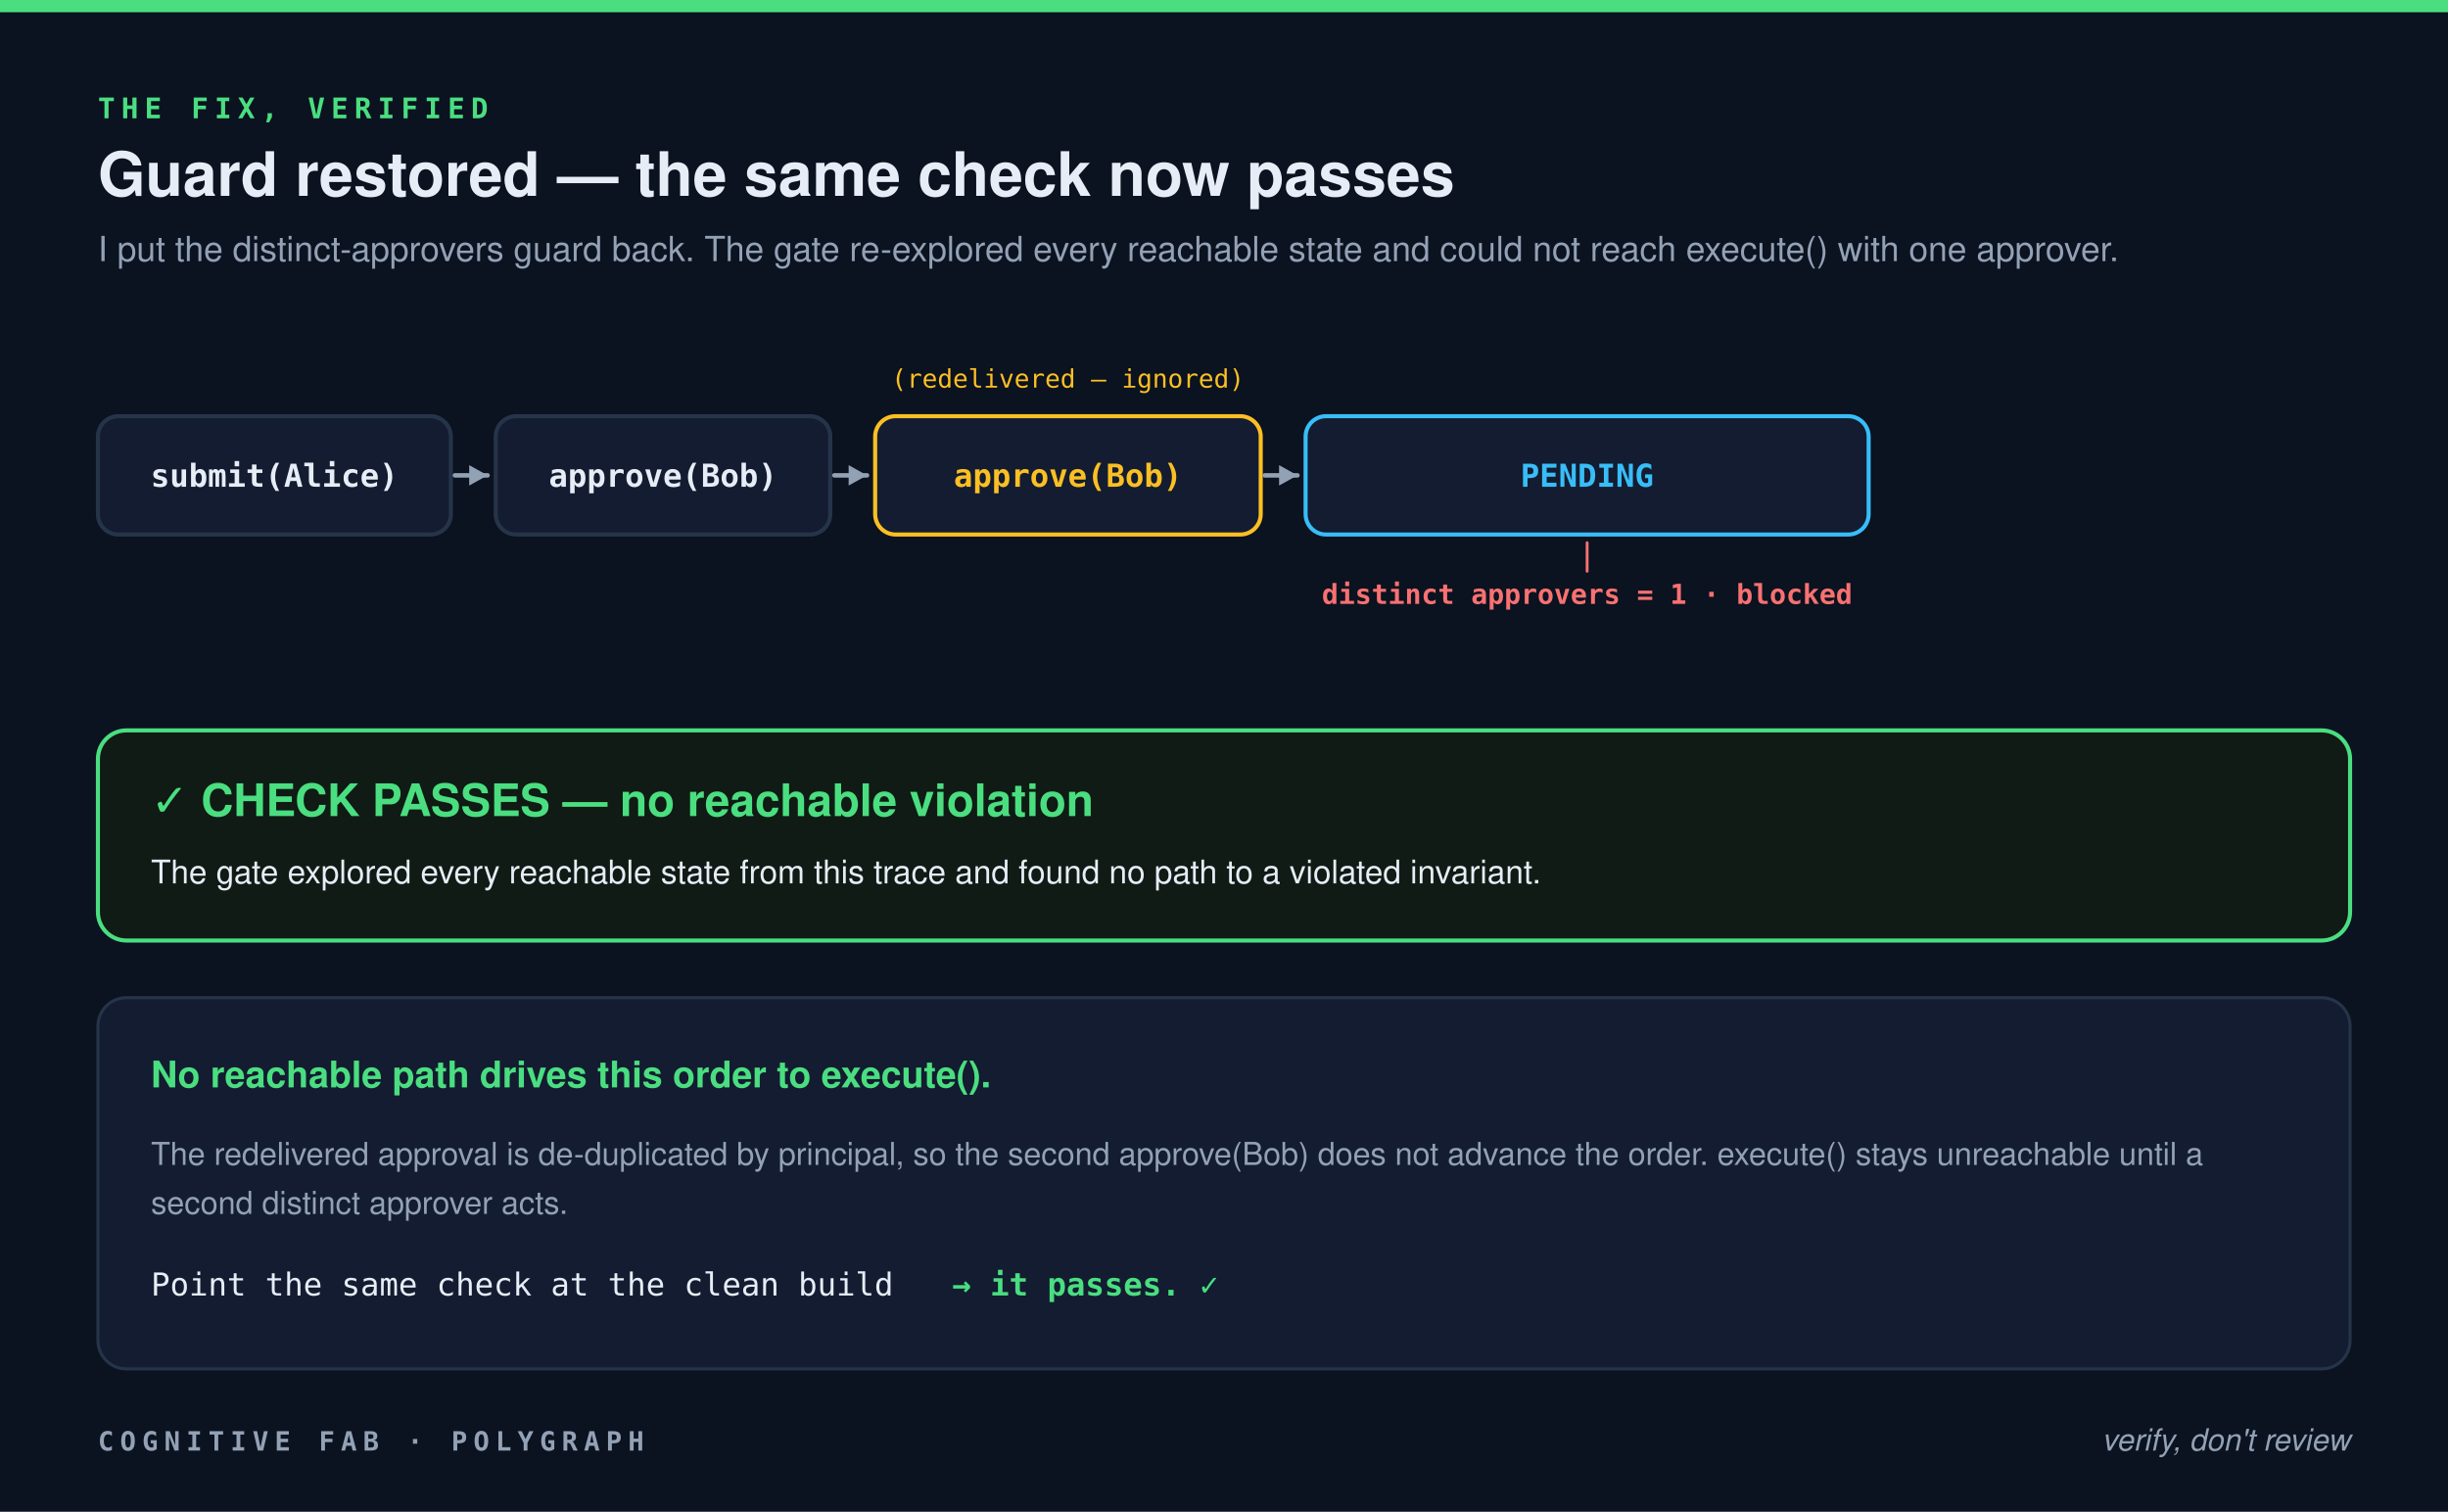
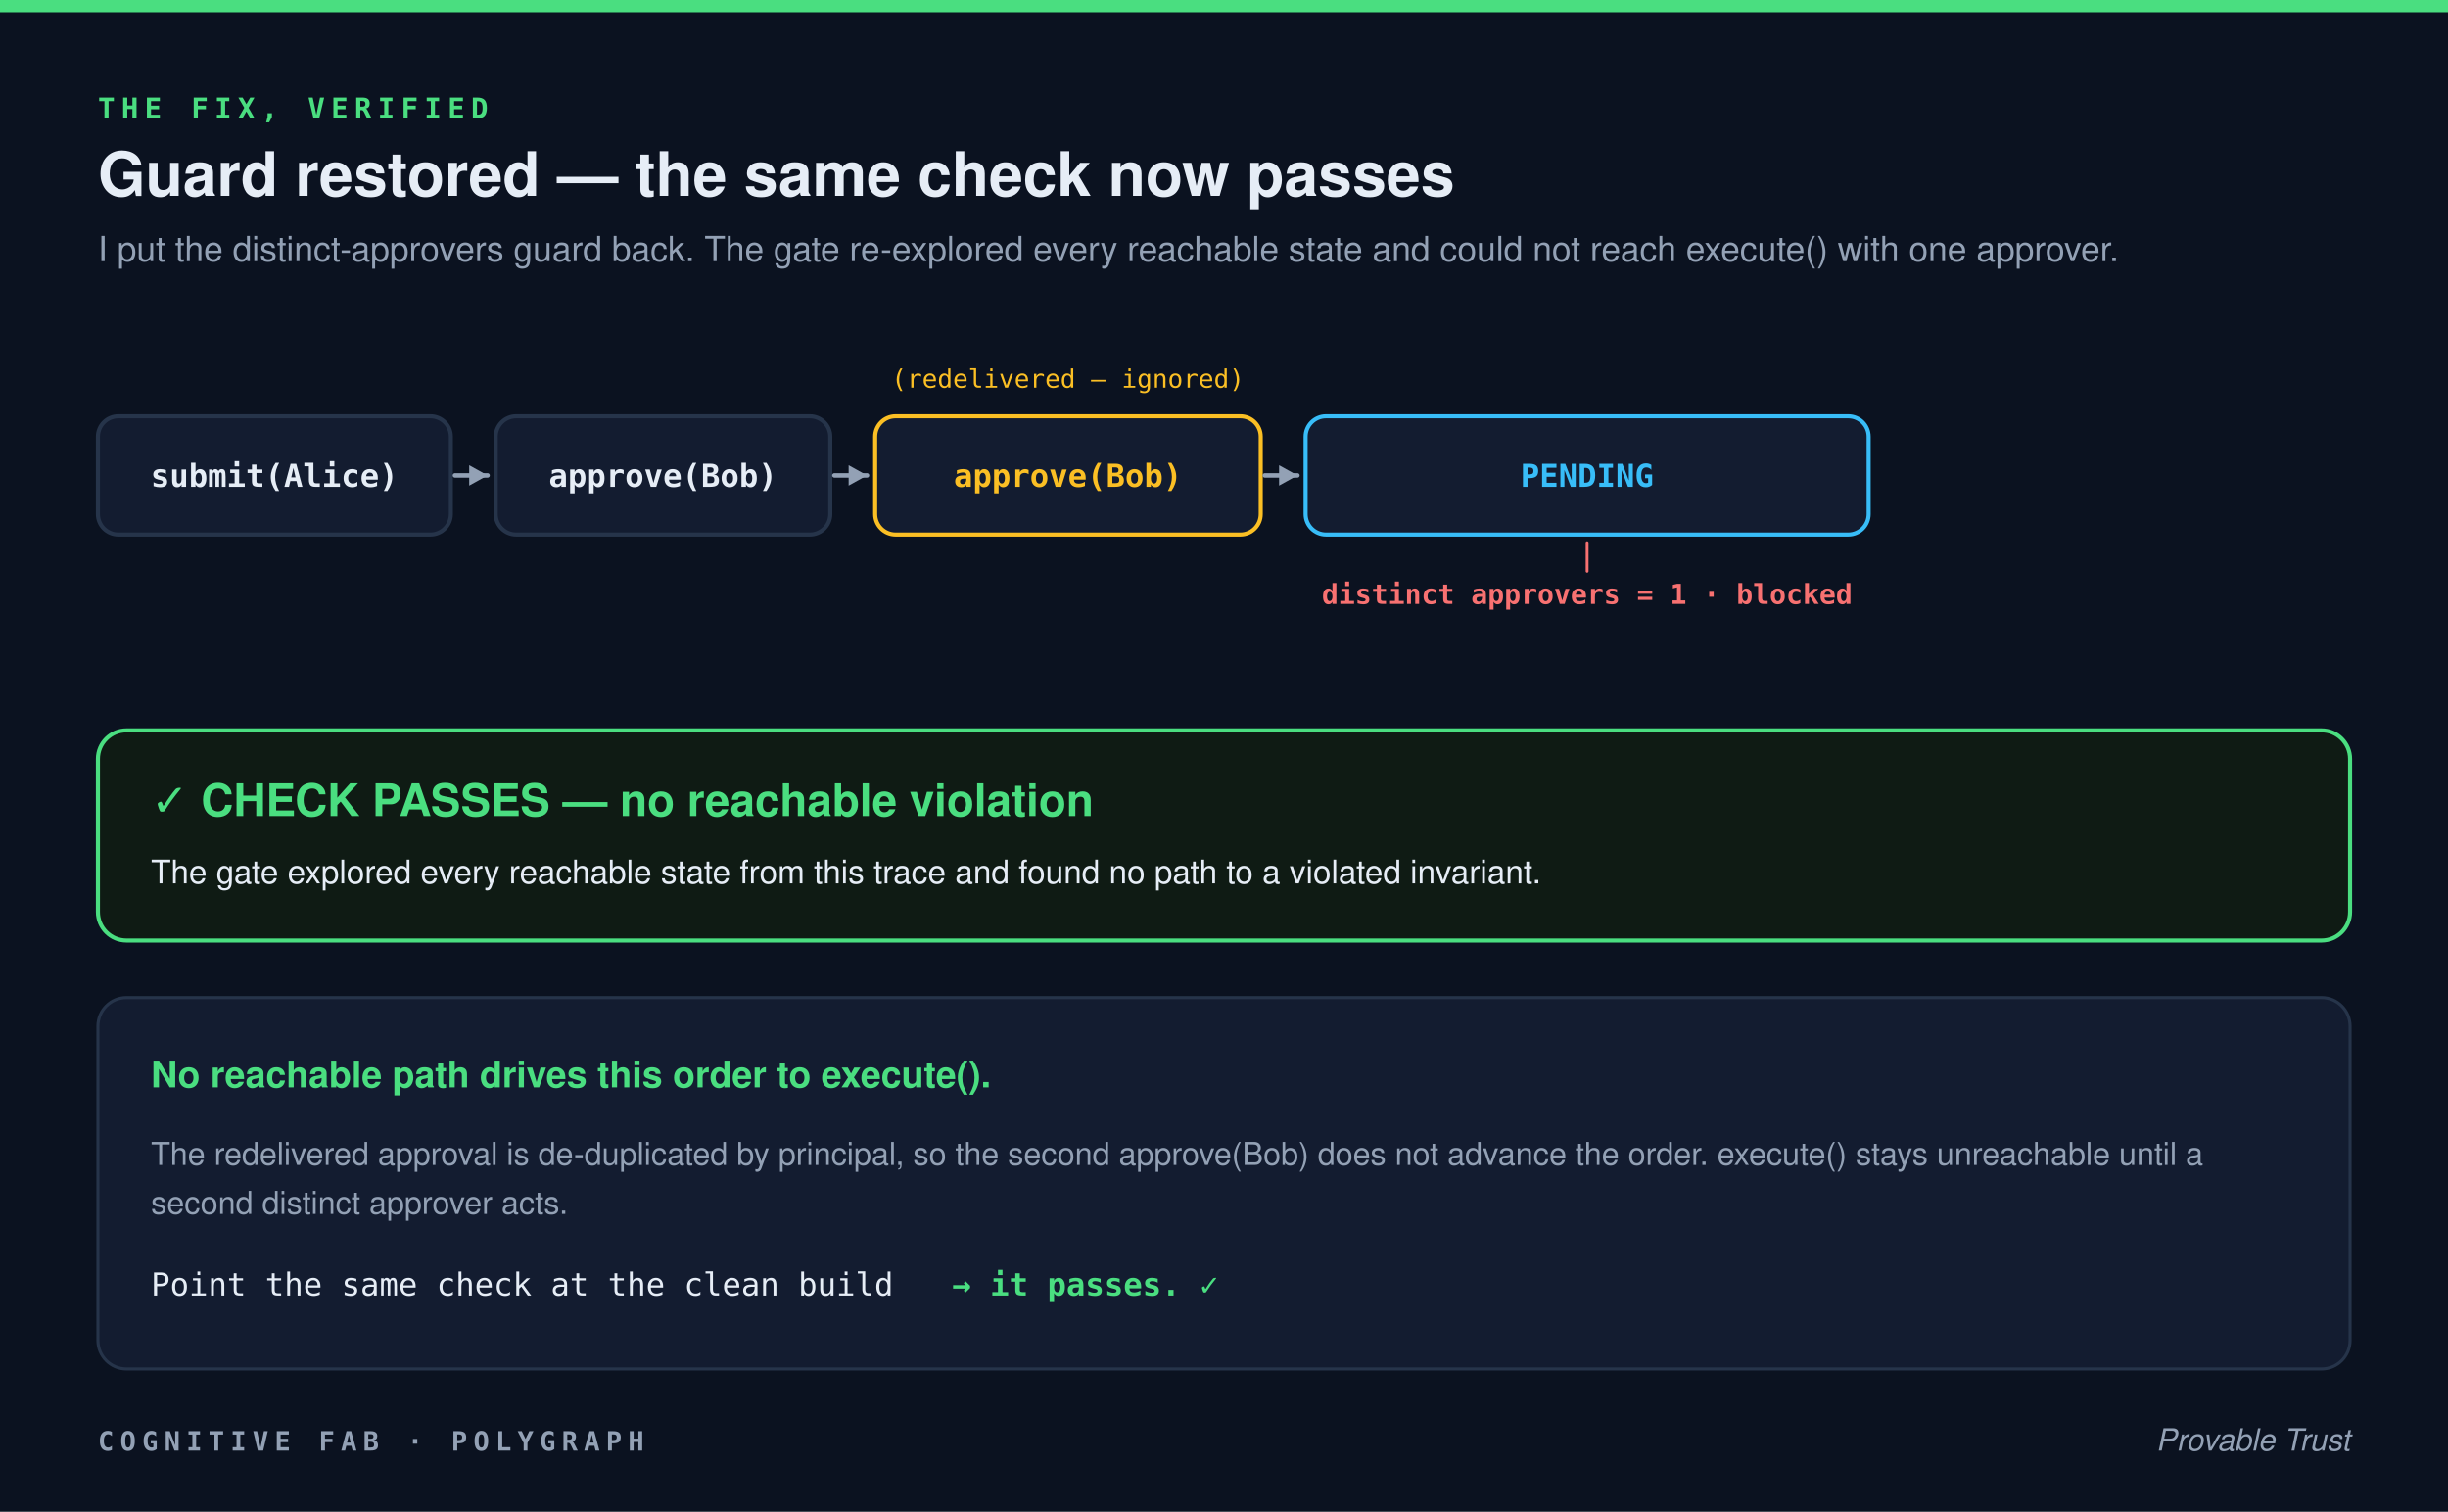
<svg xmlns="http://www.w3.org/2000/svg" width="1200" height="741" viewBox="0 0 1200 741">
  <rect width="1200" height="741" fill="#0b1220" />
  <rect x="0" y="0" width="1200" height="6" fill="#4ade80" />
  <text x="48" y="58" font-family="'DejaVu Sans Mono','Courier New', monospace" font-size="14" fill="#4ade80" font-weight="700" text-anchor="start" letter-spacing="3">THE FIX, VERIFIED</text>
  <text x="48" y="96" font-family="Helvetica, Arial, sans-serif" font-size="30" fill="#e6edf6" font-weight="700" text-anchor="start">Guard restored — the same check now passes</text>
  <text x="48" y="128" font-family="Helvetica, Arial, sans-serif" font-size="17" fill="#93a1b5" font-weight="400" text-anchor="start">I put the distinct-approvers guard back. The gate re-explored every reachable state and could not reach execute() with one approver.</text>
  <text x="48" y="711" font-family="'DejaVu Sans Mono','Courier New', monospace" font-size="13" fill="#93a1b5" font-weight="700" text-anchor="start" letter-spacing="3">COGNITIVE FAB · POLYGRAPH</text>
-   <text x="1152" y="711" font-family="Helvetica, Arial, sans-serif" font-size="15" fill="#93a1b5" font-style="italic" text-anchor="end">verify, don't review</text>
+   <text x="1152" y="711" font-family="Helvetica, Arial, sans-serif" font-size="15" fill="#93a1b5" font-style="italic" text-anchor="end">Provable Trust</text>
  <rect x="48" y="204" width="173" height="58" rx="10" fill="#131c30" stroke="#26344a" stroke-width="2" />
  <text x="134.5" y="238.58" font-family="'DejaVu Sans Mono','Courier New', monospace" font-size="15.5" fill="#e6edf6" font-weight="700" text-anchor="middle">submit(Alice)</text>
  <line x1="223" y1="233" x2="239" y2="233" stroke="#93a1b5" stroke-width="2.2" stroke-linecap="round" />
  <polygon points="239,233 230,228 230,238" fill="#93a1b5" />
  <rect x="243" y="204" width="164" height="58" rx="10" fill="#131c30" stroke="#26344a" stroke-width="2" />
  <text x="325" y="238.58" font-family="'DejaVu Sans Mono','Courier New', monospace" font-size="15.5" fill="#e6edf6" font-weight="700" text-anchor="middle">approve(Bob)</text>
  <line x1="409" y1="233" x2="425" y2="233" stroke="#93a1b5" stroke-width="2.2" stroke-linecap="round" />
  <polygon points="425,233 416,228 416,238" fill="#93a1b5" />
  <rect x="429" y="204" width="189" height="58" rx="10" fill="#131c30" stroke="#fbbf24" stroke-width="2" />
  <text x="523.5" y="238.58" font-family="'DejaVu Sans Mono','Courier New', monospace" font-size="15.5" fill="#fbbf24" font-weight="700" text-anchor="middle">approve(Bob)</text>
  <text x="523.5" y="190" font-family="'DejaVu Sans Mono','Courier New', monospace" font-size="12.5" fill="#fbbf24" font-weight="400" text-anchor="middle">(redelivered — ignored)</text>
  <line x1="620" y1="233" x2="636" y2="233" stroke="#93a1b5" stroke-width="2.2" stroke-linecap="round" />
  <polygon points="636,233 627,228 627,238" fill="#93a1b5" />
  <rect x="640" y="204" width="276" height="58" rx="10" fill="#131c30" stroke="#38bdf8" stroke-width="2" />
  <text x="778" y="238.58" font-family="'DejaVu Sans Mono','Courier New', monospace" font-size="15.5" fill="#38bdf8" font-weight="700" text-anchor="middle">PENDING</text>
  <line x1="778" y1="266" x2="778" y2="280" stroke="#f87171" stroke-width="1.4" stroke-linecap="round" />
  <text x="778" y="296" font-family="'DejaVu Sans Mono','Courier New', monospace" font-size="13.5" fill="#f87171" font-weight="700" text-anchor="middle">distinct approvers = 1 · blocked</text>
  <rect x="48" y="358" width="1104" height="103" rx="14" fill="#0f1b14" stroke="#4ade80" stroke-width="2" />
  <text x="74" y="400" font-family="Helvetica, Arial, sans-serif" font-size="22" fill="#4ade80" font-weight="800" text-anchor="start">✓ CHECK PASSES — no reachable violation</text>
  <text x="74" y="433" font-family="Helvetica, Arial, sans-serif" font-size="16" fill="#e6edf6" font-weight="400" text-anchor="start">The gate explored every reachable state from this trace and found no path to a violated invariant.</text>
  <rect x="48" y="489" width="1104" height="182" rx="14" fill="#131c30" stroke="#26344a" stroke-width="1.5" />
  <text x="74" y="533" font-family="Helvetica, Arial, sans-serif" font-size="18" fill="#4ade80" font-weight="700" text-anchor="start">No reachable path drives this order to execute().</text>
  <text x="74" y="571" font-family="Helvetica, Arial, sans-serif" font-size="15.5" fill="#93a1b5" font-weight="400" text-anchor="start">The redelivered approval is de-duplicated by principal, so the second approve(Bob) does not advance the order. execute() stays unreachable until a</text>
  <text x="74" y="595" font-family="Helvetica, Arial, sans-serif" font-size="15.5" fill="#93a1b5" font-weight="400" text-anchor="start">second distinct approver acts.</text>
  <text x="74" y="635" font-family="'DejaVu Sans Mono','Courier New', monospace" font-size="15.5" fill="#e6edf6" font-weight="400" text-anchor="start">Point the same check at the clean build</text>
  <text x="466.7" y="635" font-family="'DejaVu Sans Mono','Courier New', monospace" font-size="15.5" fill="#4ade80" font-weight="700" text-anchor="start">→  it passes.  ✓</text>
</svg>
